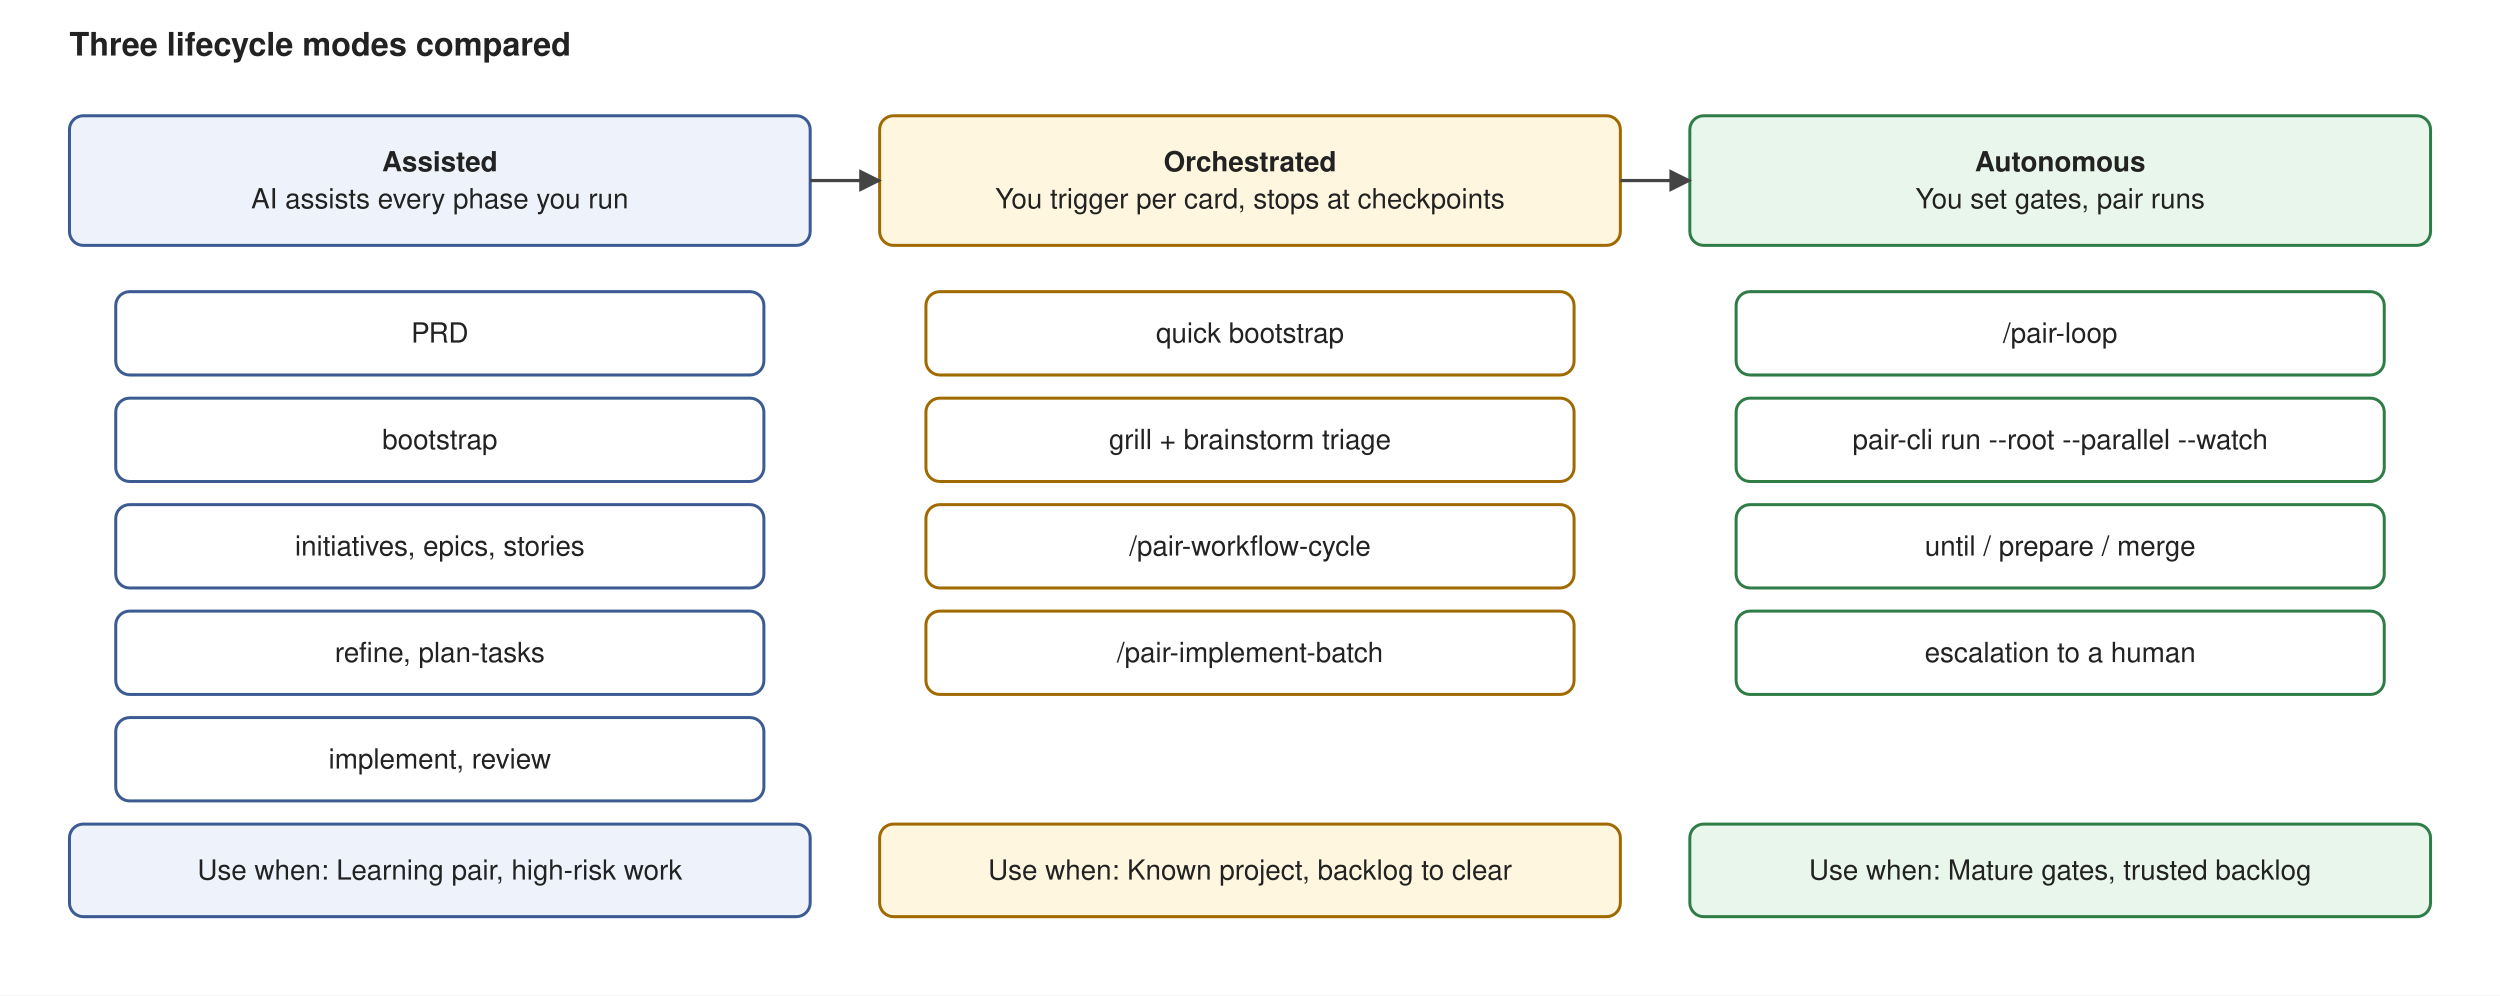
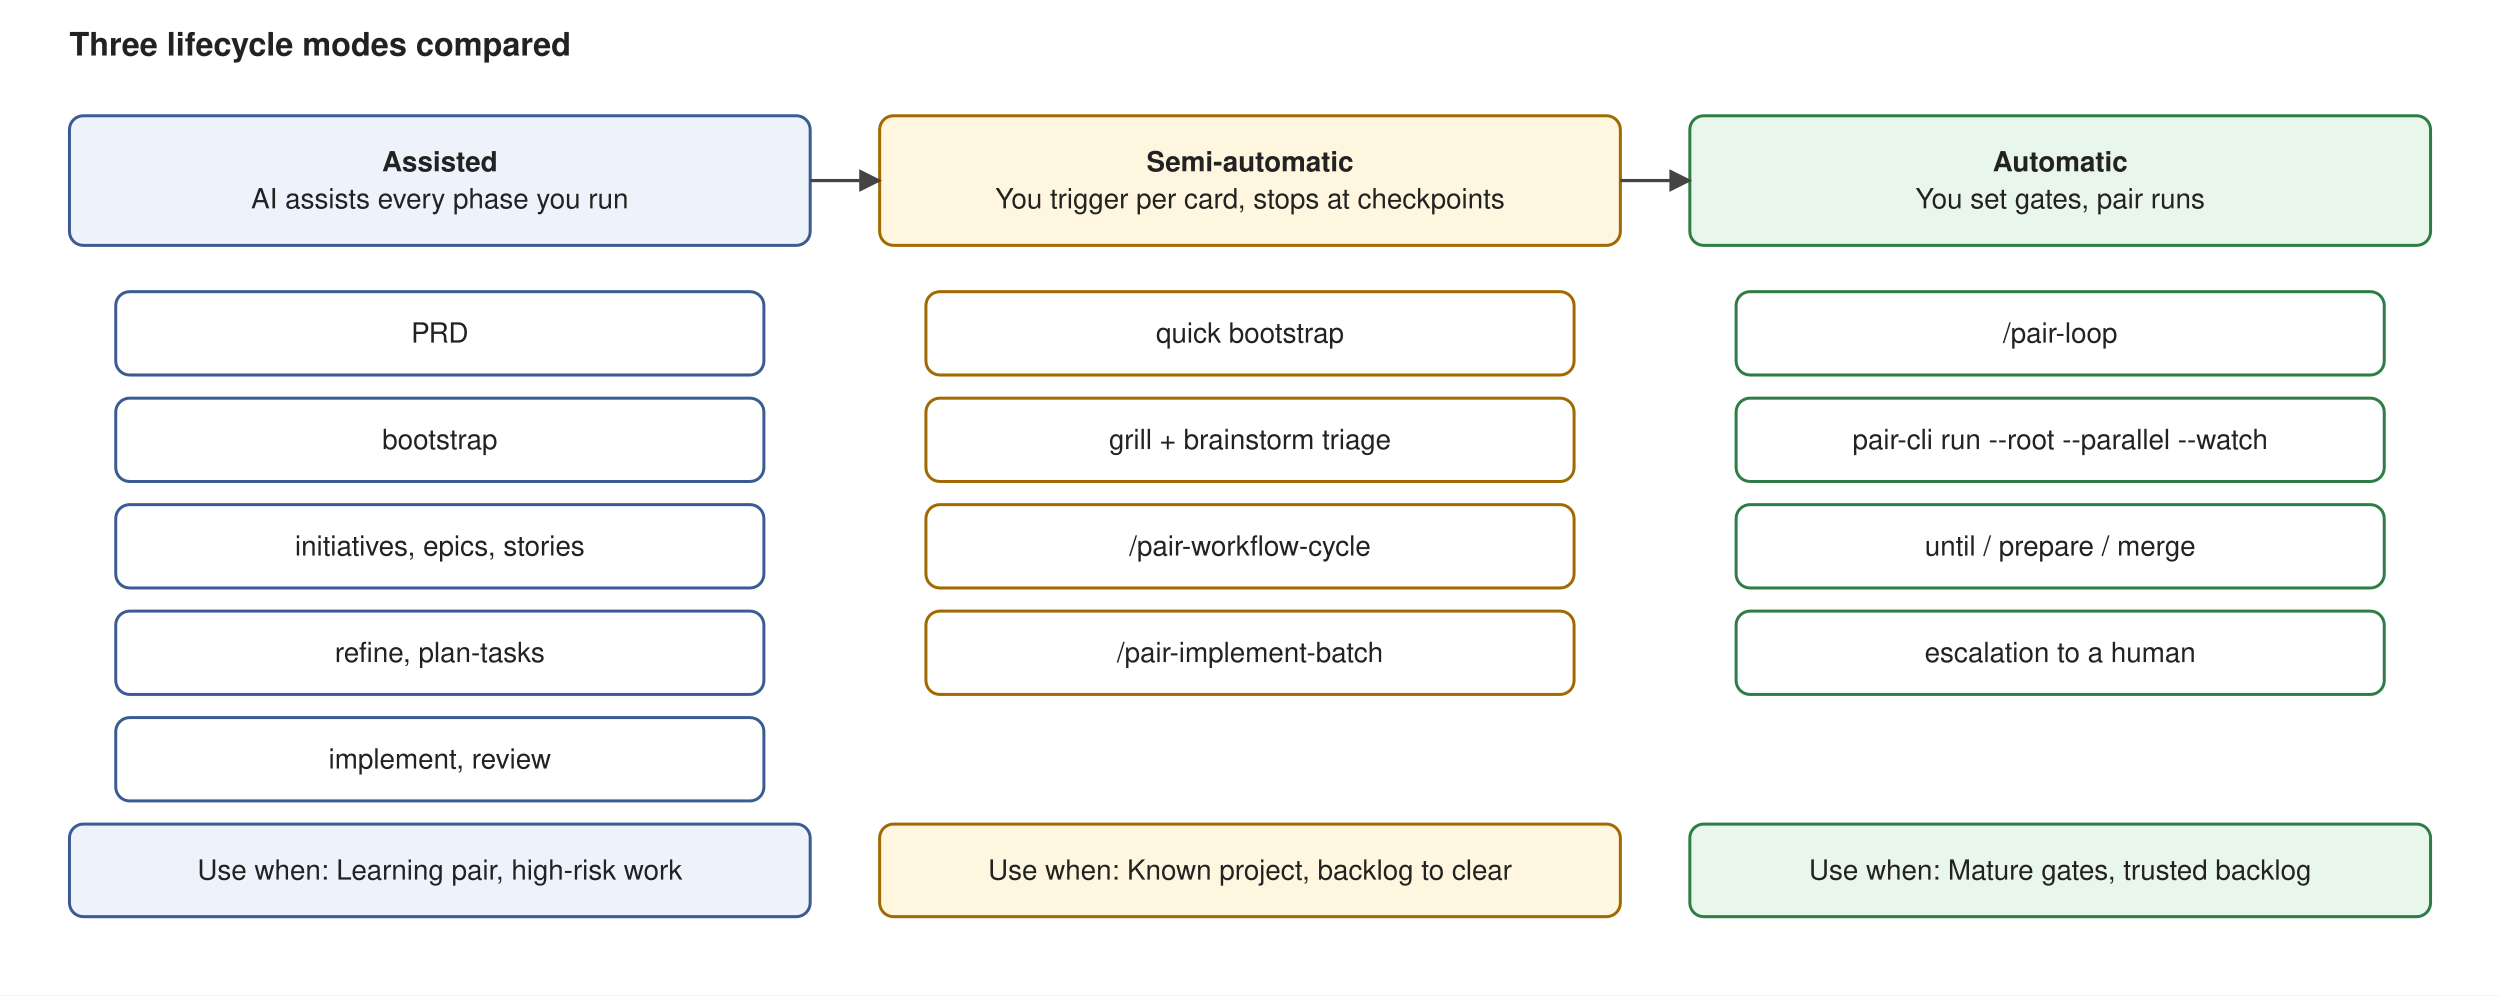
<svg xmlns="http://www.w3.org/2000/svg" viewBox="0 0 1080 430" width="1080" height="430" role="img" aria-labelledby="t d" font-family="Helvetica, Arial, sans-serif" font-size="12">
  <defs>
    <marker id="a" viewBox="0 0 10 10" refX="9" refY="5" markerWidth="7" markerHeight="7" orient="auto-start-reverse">
      <path d="M0 0L10 5L0 10z" fill="#444" />
    </marker>
  </defs>
  <rect width="1080" height="430" fill="#ffffff" />
  <text x="30" y="24" font-size="14" font-weight="bold" fill="#222">Three lifecycle modes compared</text>
  <rect x="30" y="50" width="320" height="56" rx="6" fill="#eef3fb" stroke="#3b5b92" stroke-width="1.3" />
  <text x="190.0" y="74.0" text-anchor="middle" fill="#222" font-weight="bold">Assisted</text>
  <text x="190.0" y="90.0" text-anchor="middle" fill="#222">AI assists every phase you run</text>
  <rect x="50" y="126" width="280" height="36" rx="6" fill="#ffffff" stroke="#3b5b92" stroke-width="1.3" />
  <text x="190.0" y="148.0" text-anchor="middle" fill="#222">PRD</text>
  <rect x="50" y="172" width="280" height="36" rx="6" fill="#ffffff" stroke="#3b5b92" stroke-width="1.3" />
  <text x="190.0" y="194.0" text-anchor="middle" fill="#222">bootstrap</text>
  <rect x="50" y="218" width="280" height="36" rx="6" fill="#ffffff" stroke="#3b5b92" stroke-width="1.3" />
  <text x="190.0" y="240.0" text-anchor="middle" fill="#222">initiatives, epics, stories</text>
  <rect x="50" y="264" width="280" height="36" rx="6" fill="#ffffff" stroke="#3b5b92" stroke-width="1.3" />
  <text x="190.0" y="286.0" text-anchor="middle" fill="#222">refine, plan-tasks</text>
  <rect x="50" y="310" width="280" height="36" rx="6" fill="#ffffff" stroke="#3b5b92" stroke-width="1.3" />
  <text x="190.0" y="332.0" text-anchor="middle" fill="#222">implement, review</text>
  <rect x="30" y="356" width="320" height="40" rx="6" fill="#eef3fb" stroke="#3b5b92" stroke-width="1.3" />
  <text x="190.0" y="380.0" text-anchor="middle" fill="#222">Use when: Learning pair, high-risk work</text>
  <rect x="380" y="50" width="320" height="56" rx="6" fill="#fff6df" stroke="#a06a00" stroke-width="1.3" />
-   <text x="540.0" y="74.0" text-anchor="middle" fill="#222" font-weight="bold">Orchestrated</text>
+   <text x="540.0" y="74.0" text-anchor="middle" fill="#222" font-weight="bold">Semi-automatic</text>
  <text x="540.0" y="90.0" text-anchor="middle" fill="#222">You trigger per card, stops at checkpoints</text>
  <rect x="400" y="126" width="280" height="36" rx="6" fill="#ffffff" stroke="#a06a00" stroke-width="1.3" />
  <text x="540.0" y="148.0" text-anchor="middle" fill="#222">quick bootstrap</text>
  <rect x="400" y="172" width="280" height="36" rx="6" fill="#ffffff" stroke="#a06a00" stroke-width="1.3" />
  <text x="540.0" y="194.0" text-anchor="middle" fill="#222">grill + brainstorm triage</text>
  <rect x="400" y="218" width="280" height="36" rx="6" fill="#ffffff" stroke="#a06a00" stroke-width="1.3" />
  <text x="540.0" y="240.0" text-anchor="middle" fill="#222">/pair-workflow-cycle</text>
  <rect x="400" y="264" width="280" height="36" rx="6" fill="#ffffff" stroke="#a06a00" stroke-width="1.3" />
  <text x="540.0" y="286.0" text-anchor="middle" fill="#222">/pair-implement-batch</text>
  <rect x="380" y="356" width="320" height="40" rx="6" fill="#fff6df" stroke="#a06a00" stroke-width="1.3" />
  <text x="540.0" y="380.0" text-anchor="middle" fill="#222">Use when: Known project, backlog to clear</text>
  <rect x="730" y="50" width="320" height="56" rx="6" fill="#e9f6ec" stroke="#2f7d46" stroke-width="1.3" />
-   <text x="890.0" y="74.0" text-anchor="middle" fill="#222" font-weight="bold">Autonomous</text>
+   <text x="890.0" y="74.0" text-anchor="middle" fill="#222" font-weight="bold">Automatic</text>
  <text x="890.0" y="90.0" text-anchor="middle" fill="#222">You set gates, pair runs</text>
  <rect x="750" y="126" width="280" height="36" rx="6" fill="#ffffff" stroke="#2f7d46" stroke-width="1.3" />
  <text x="890.0" y="148.0" text-anchor="middle" fill="#222">/pair-loop</text>
  <rect x="750" y="172" width="280" height="36" rx="6" fill="#ffffff" stroke="#2f7d46" stroke-width="1.3" />
  <text x="890.0" y="194.0" text-anchor="middle" fill="#222">pair-cli run --root --parallel --watch</text>
  <rect x="750" y="218" width="280" height="36" rx="6" fill="#ffffff" stroke="#2f7d46" stroke-width="1.3" />
  <text x="890.0" y="240.0" text-anchor="middle" fill="#222">until / prepare / merge</text>
  <rect x="750" y="264" width="280" height="36" rx="6" fill="#ffffff" stroke="#2f7d46" stroke-width="1.3" />
  <text x="890.0" y="286.0" text-anchor="middle" fill="#222">escalation to a human</text>
  <rect x="730" y="356" width="320" height="40" rx="6" fill="#e9f6ec" stroke="#2f7d46" stroke-width="1.3" />
  <text x="890.0" y="380.0" text-anchor="middle" fill="#222">Use when: Mature gates, trusted backlog</text>
  <polyline points="350,78 380,78" fill="none" stroke="#444" stroke-width="1.4" marker-end="url(#a)" />
  <polyline points="700,78 730,78" fill="none" stroke="#444" stroke-width="1.4" marker-end="url(#a)" />
</svg>
